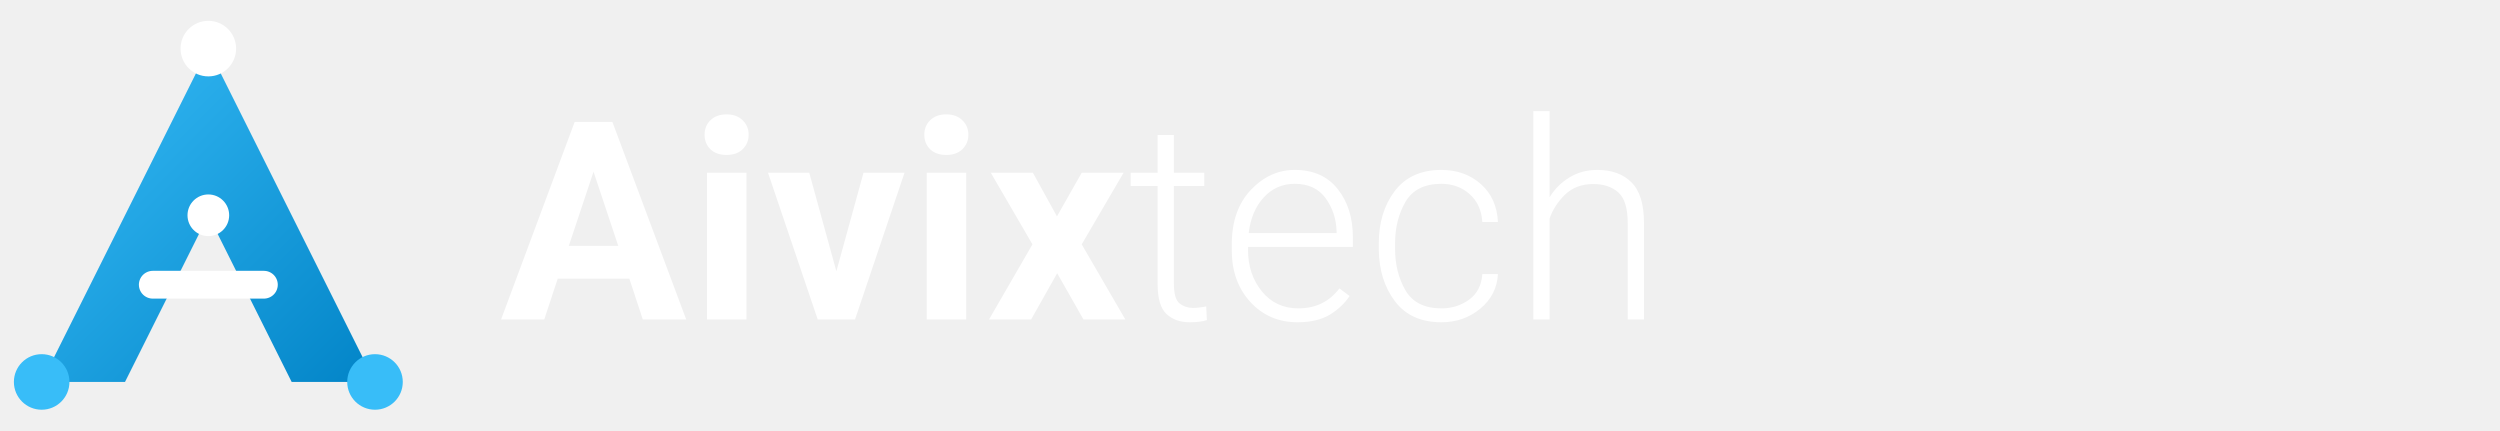
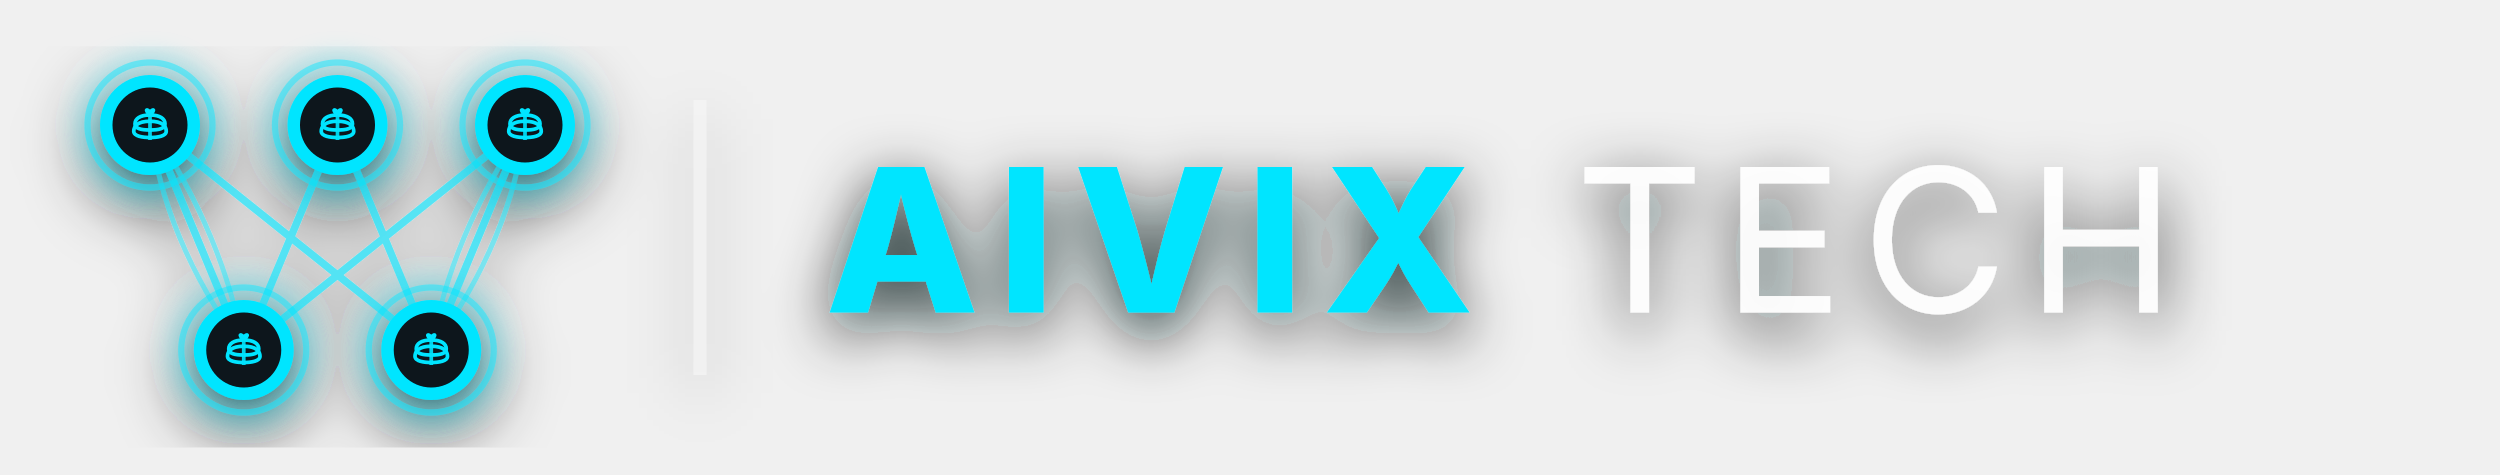
- <svg xmlns="http://www.w3.org/2000/svg" viewBox="0 0 180 31" width="180" height="31" fill="none">
+ <svg xmlns="http://www.w3.org/2000/svg" viewBox="0 0 200 38" width="200" height="38" fill="none">
  <defs>
-     <linearGradient id="logoGrad" x1="1" y1="1" x2="25" y2="25" gradientUnits="userSpaceOnUse">
-       <stop offset="0%" stop-color="#38bdf8" />
-       <stop offset="100%" stop-color="#0284c7" />
-     </linearGradient>
+     <filter id="shadow" x="-10%" y="-10%" width="120%" height="120%">
+       <feDropShadow dx="0" dy="1.5" stdDeviation="2.5" flood-color="#07121a" flood-opacity="0.95" />
+     </filter>
+     <g id="brain">
+       <line x1="0" y1="-1.2" x2="0" y2="1.2" stroke="#00E5FF" stroke-width="0.3" opacity="0.9" />
+       <path d="M 0 -0.8 C -0.8 -0.8 -1.2 -0.5 -1.2 -0.1 C -1.2 0.3 -0.7 0.4 0 0.4" stroke="#00E5FF" stroke-width="0.3" fill="none" />
+       <path d="M 0 -0.3 C -1.0 -0.3 -1.3 0.1 -1.3 0.5 C -1.3 0.9 -0.6 1.0 0 1.0" stroke="#00E5FF" stroke-width="0.3" fill="none" />
+       <path d="M 0 -0.8 C -0.5 -1.3 -0.2 -1.3 0 -1.0" stroke="#00E5FF" stroke-width="0.3" fill="none" />
+       <path d="M 0 -0.8 C 0.8 -0.8 1.2 -0.5 1.2 -0.1 C 1.2 0.3 0.7 0.4 0 0.4" stroke="#00E5FF" stroke-width="0.3" fill="none" />
+       <path d="M 0 -0.3 C 1.0 -0.3 1.3 0.1 1.3 0.5 C 1.3 0.9 0.6 1.0 0 1.0" stroke="#00E5FF" stroke-width="0.3" fill="none" />
+       <path d="M 0 -0.8 C 0.5 -1.3 0.2 -1.3 0 -1.0" stroke="#00E5FF" stroke-width="0.3" fill="none" />
+     </g>
+     <filter id="glow" x="-20%" y="-20%" width="140%" height="140%">
+       <feGaussianBlur stdDeviation="1" result="blur" />
+       <feComposite in="SourceGraphic" in2="blur" operator="over" />
+     </filter>
  </defs>
-   <g transform="translate(2, 2.5)">
-     <path d="M 13 1 L 25 25 L 19 25 L 13 13 L 7 25 L 1 25 Z" fill="url(#logoGrad)" />
-     <path d="M 9 18 H 17" stroke="#ffffff" stroke-width="2" stroke-linecap="round" />
-     <circle cx="13" cy="1" r="2" fill="#ffffff" />
-     <circle cx="1" cy="25" r="2" fill="#38bdf8" />
-     <circle cx="25" cy="25" r="2" fill="#38bdf8" />
-     <circle cx="13" cy="13" r="1.5" fill="#ffffff" />
+   <g filter="url(#shadow)">
+     <g stroke="#00E5FF" opacity="0.6" stroke-linecap="round">
+       <path d="M 12 10 L 19.5 28" stroke-width="0.6" />
+       <path d="M 12 10 Q 13 19 19.5 28" stroke-width="0.4" opacity="0.7" />
+       <path d="M 12 10 Q 18 19 19.5 28" stroke-width="0.4" opacity="0.7" />
+       <line x1="12" y1="10" x2="34.5" y2="28" stroke-width="0.6" />
+       <line x1="27" y1="10" x2="19.5" y2="28" stroke-width="0.6" />
+       <line x1="27" y1="10" x2="34.5" y2="28" stroke-width="0.6" />
+       <line x1="42" y1="10" x2="19.5" y2="28" stroke-width="0.6" />
+       <path d="M 42 10 L 34.5 28" stroke-width="0.6" />
+       <path d="M 42 10 Q 41 19 34.5 28" stroke-width="0.4" opacity="0.7" />
+       <path d="M 42 10 Q 36 19 34.5 28" stroke-width="0.4" opacity="0.7" />
+     </g>
+     <g stroke="#00E5FF" stroke-width="0.5" fill="none" opacity="0.5" filter="url(#glow)">
+       <circle cx="12" cy="10" r="5" />
+       <circle cx="27" cy="10" r="5" />
+       <circle cx="42" cy="10" r="5" />
+       <circle cx="19.5" cy="28" r="5" />
+       <circle cx="34.5" cy="28" r="5" />
+     </g>
+     <g stroke="#00E5FF" stroke-width="1" fill="#08121a">
+       <circle cx="12" cy="10" r="3.5" />
+       <circle cx="27" cy="10" r="3.5" />
+       <circle cx="42" cy="10" r="3.5" />
+       <circle cx="19.5" cy="28" r="3.5" />
+       <circle cx="34.5" cy="28" r="3.5" />
+     </g>
+     <use href="#brain" x="12" y="10" />
+     <use href="#brain" x="27" y="10" />
+     <use href="#brain" x="42" y="10" />
+     <use href="#brain" x="19.5" y="28" />
+     <use href="#brain" x="34.5" y="28" />
+     <line x1="56" y1="8" x2="56" y2="30" stroke="#ffffff" stroke-width="1" opacity="0.25" />
+     <text x="66" y="25" font-family="'Montserrat', 'Inter', -apple-system, sans-serif" font-size="16" font-weight="800" fill="#00E5FF" letter-spacing="1.5">AIVIX</text>
+     <text x="126" y="25" font-family="'Montserrat', 'Inter', -apple-system, sans-serif" font-size="16" font-weight="400" fill="#ffffff" letter-spacing="1.5" opacity="0.9">TECH</text>
  </g>
-   <text x="36" y="23" font-family="'Rubik', -apple-system, BlinkMacSystemFont, 'Segoe UI', Roboto, sans-serif" font-size="20" font-weight="700" fill="#ffffff" letter-spacing="0.2">
-     Aivix<tspan font-weight="300" fill="#ffffff"> tech</tspan>
-   </text>
</svg>
